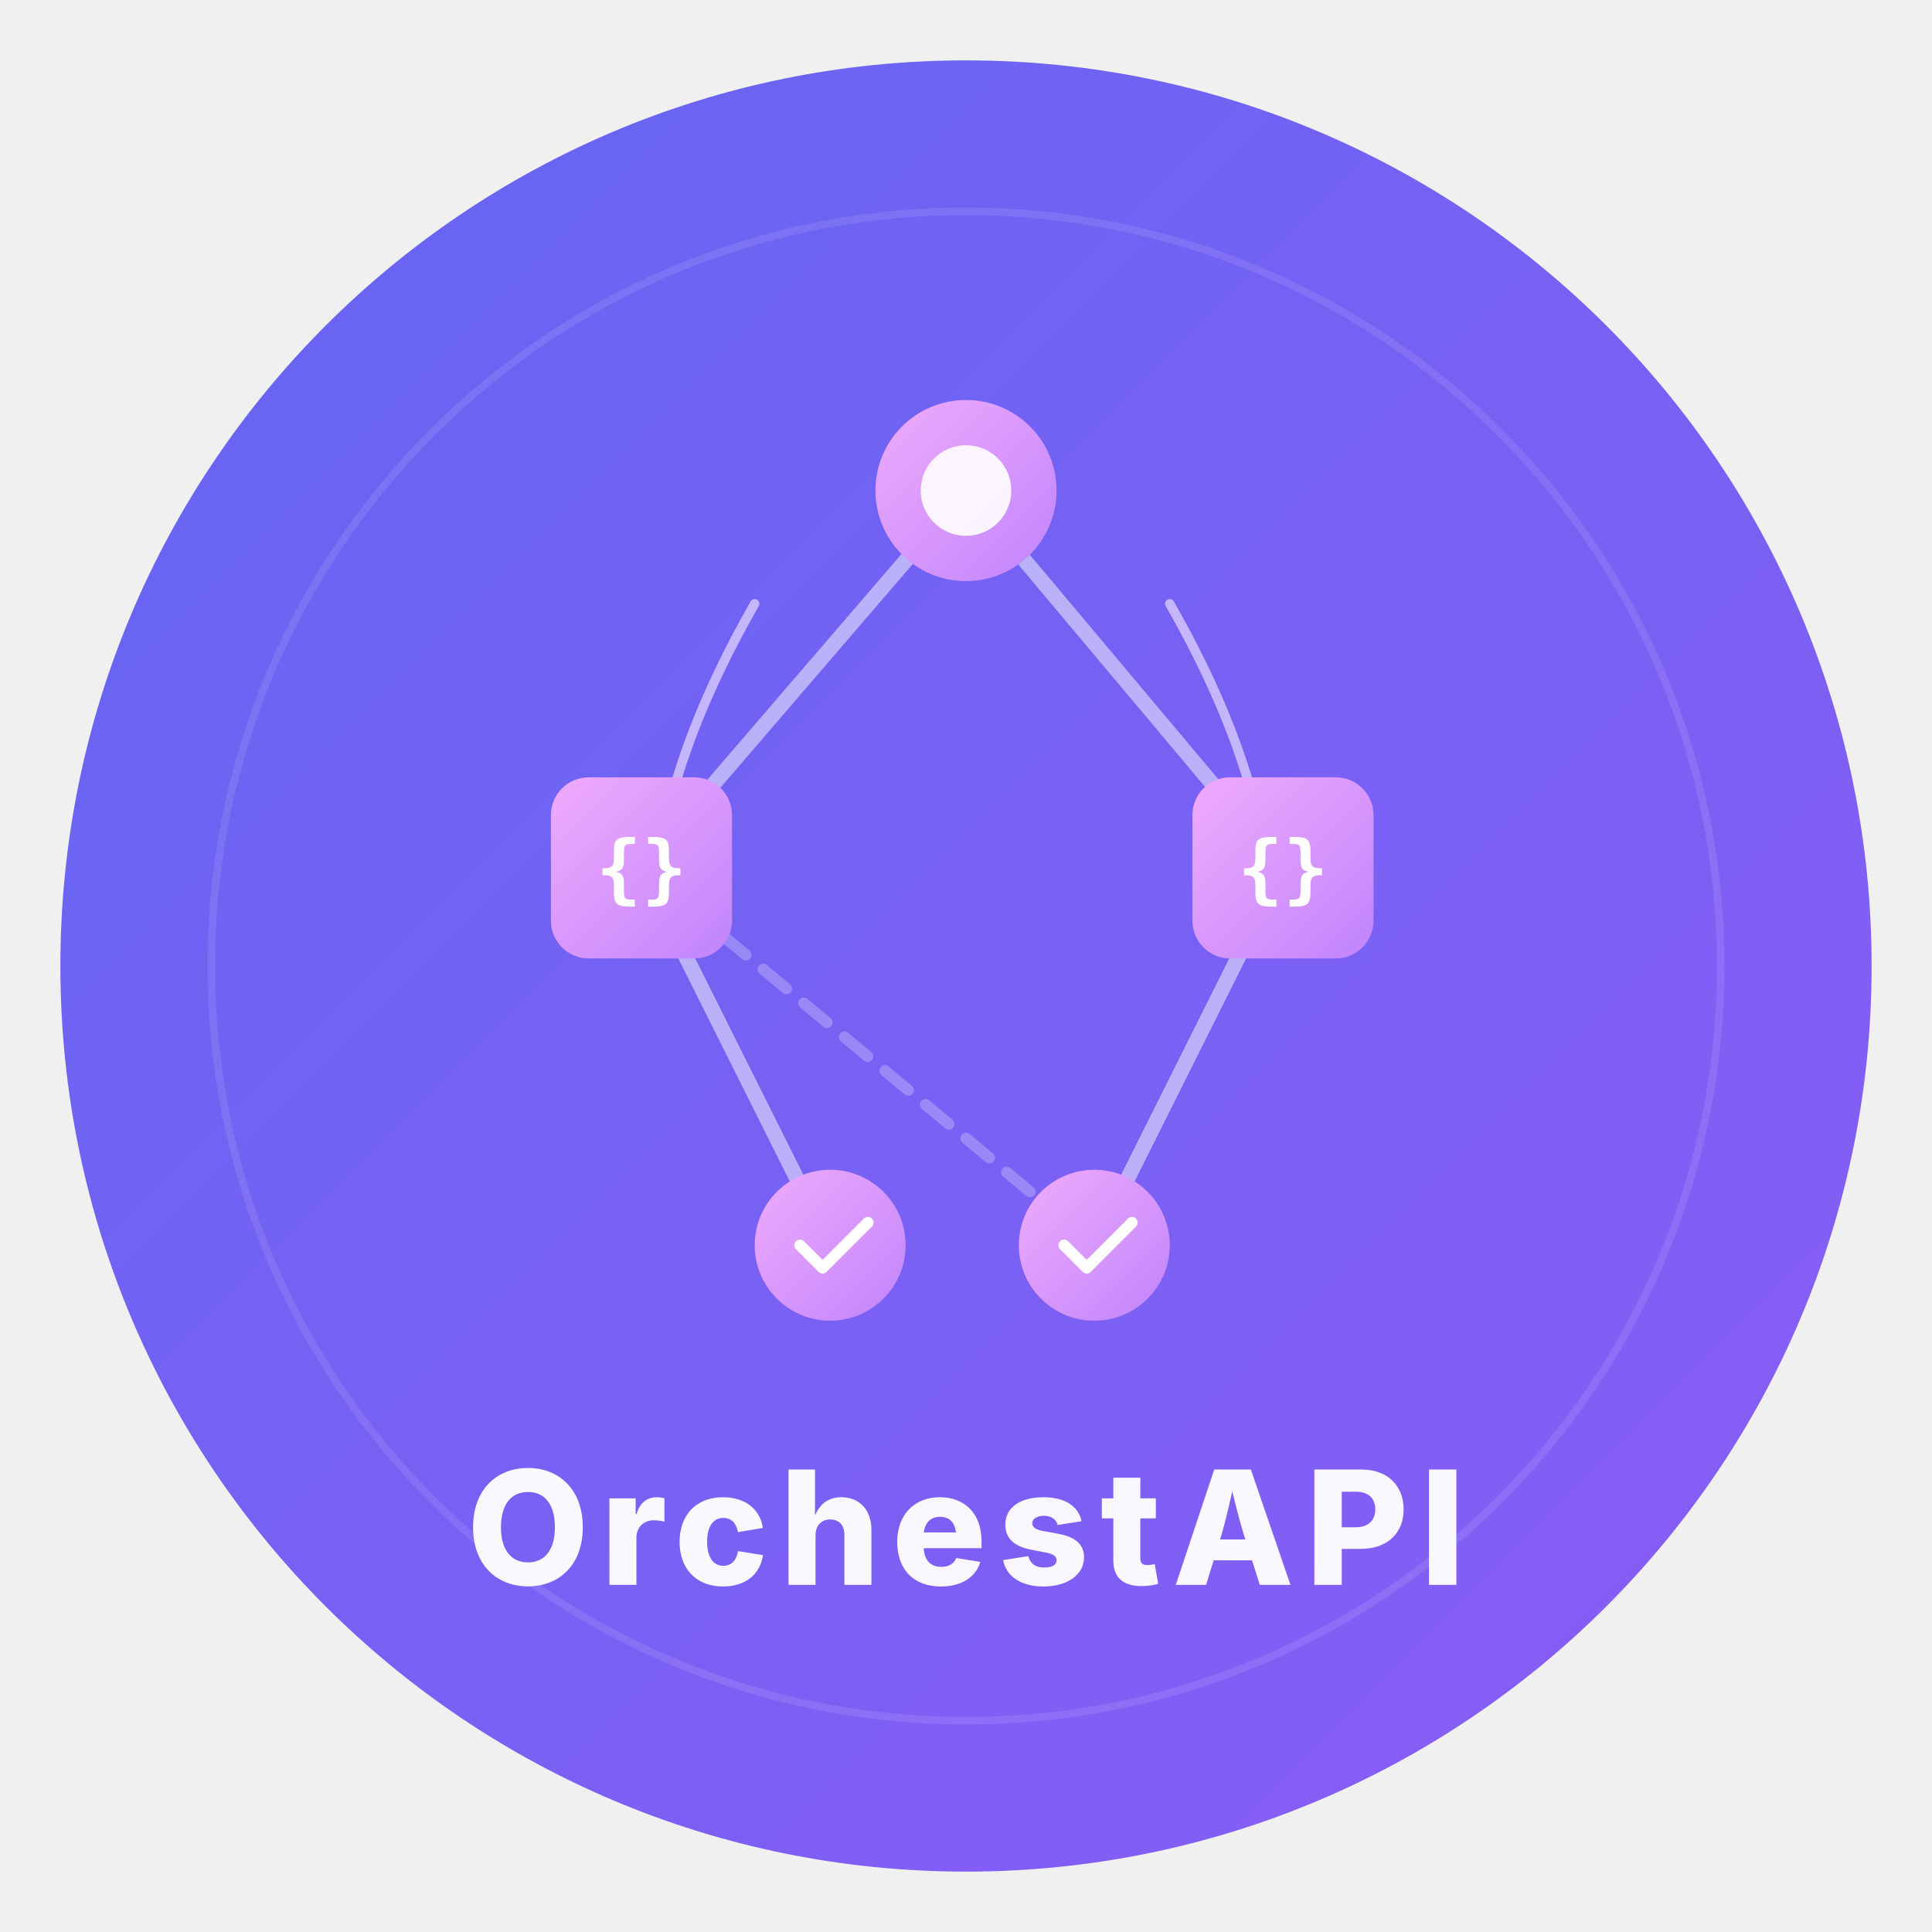
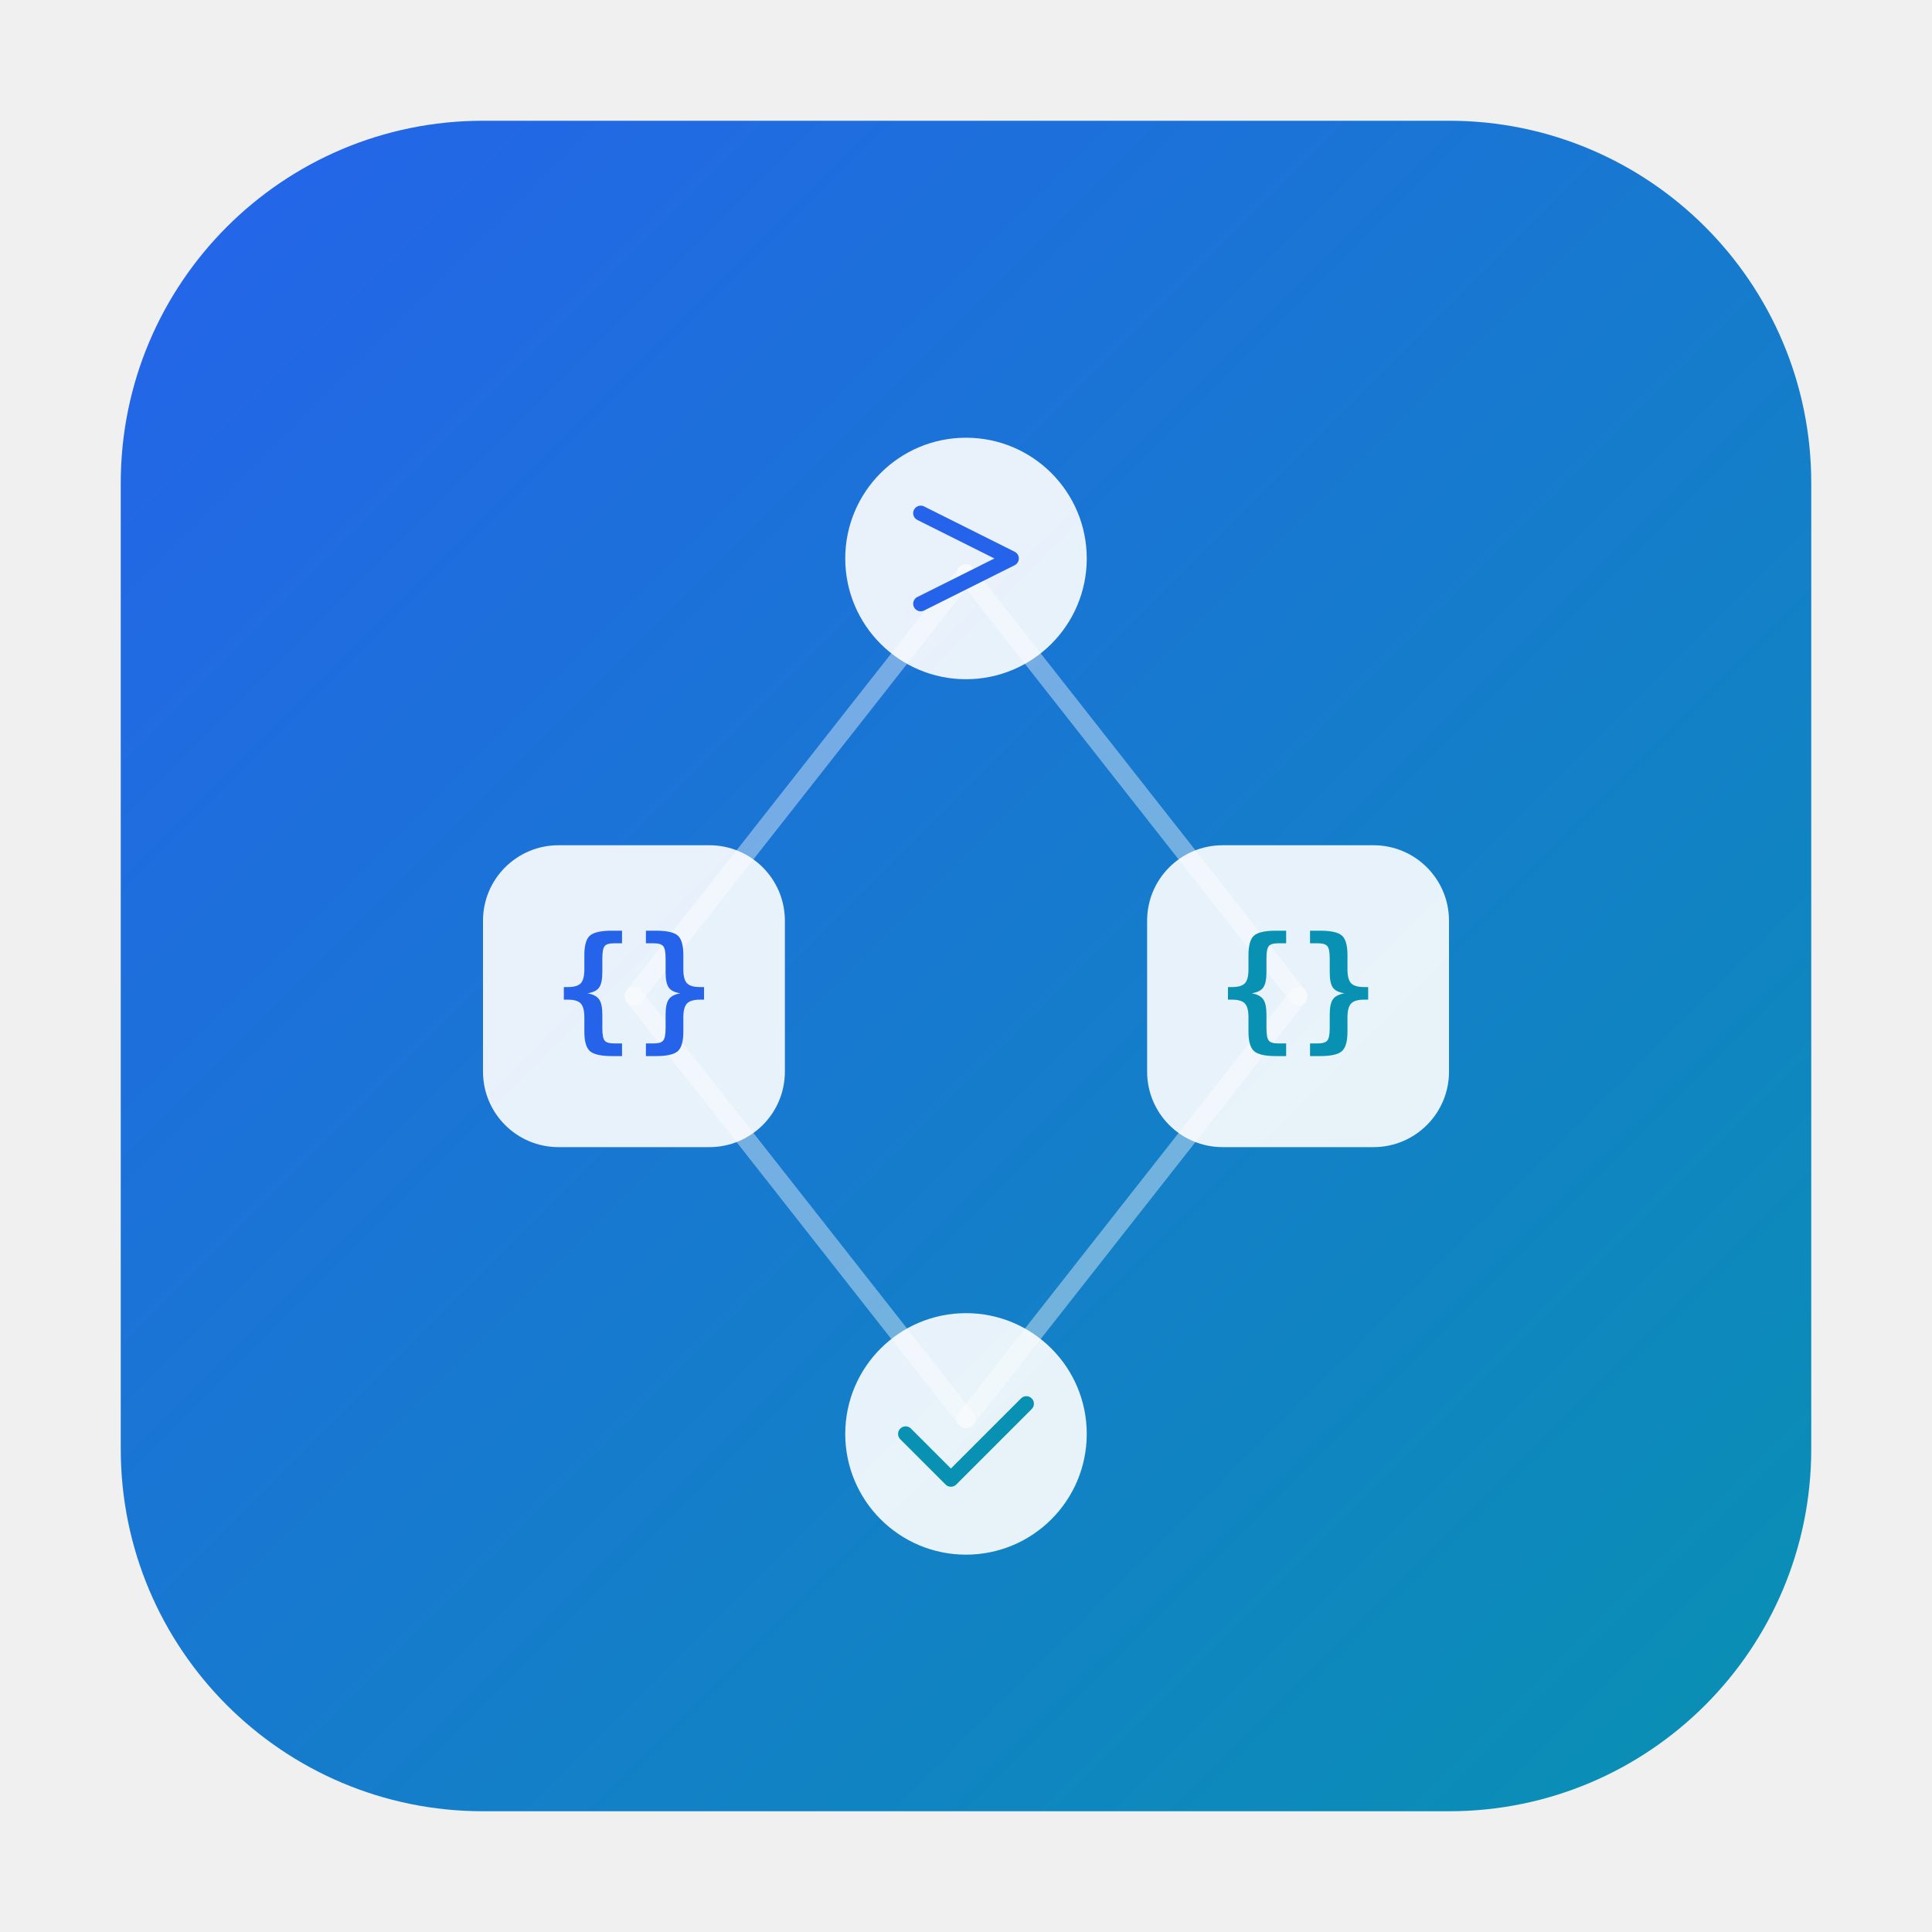
<svg xmlns="http://www.w3.org/2000/svg" viewBox="0 0 512 512" fill="none">
  <defs>
-     <linearGradient id="grad1" x1="0%" y1="0%" x2="100%" y2="100%">
-       <stop offset="0%" style="stop-color:#6366f1;stop-opacity:1" />
-       <stop offset="100%" style="stop-color:#8b5cf6;stop-opacity:1" />
-     </linearGradient>
-     <linearGradient id="grad2" x1="0%" y1="0%" x2="100%" y2="100%">
-       <stop offset="0%" style="stop-color:#a78bfa;stop-opacity:1" />
-       <stop offset="100%" style="stop-color:#6366f1;stop-opacity:1" />
-     </linearGradient>
-     <linearGradient id="nodeGrad" x1="0%" y1="0%" x2="100%" y2="100%">
-       <stop offset="0%" style="stop-color:#f0abfc;stop-opacity:1" />
-       <stop offset="100%" style="stop-color:#c084fc;stop-opacity:1" />
+     <linearGradient id="bg" x1="0%" y1="0%" x2="100%" y2="100%">
+       <stop offset="0%" stop-color="#2563eb" />
+       <stop offset="100%" stop-color="#0891b2" />
    </linearGradient>
  </defs>
-   <circle cx="256" cy="256" r="240" fill="url(#grad1)" />
-   <circle cx="256" cy="256" r="200" fill="none" stroke="rgba(255,255,255,0.1)" stroke-width="2" />
-   <line x1="256" y1="130" x2="170" y2="230" stroke="rgba(255,255,255,0.5)" stroke-width="4" stroke-linecap="round" />
-   <line x1="256" y1="130" x2="340" y2="230" stroke="rgba(255,255,255,0.5)" stroke-width="4" stroke-linecap="round" />
-   <line x1="170" y1="230" x2="220" y2="330" stroke="rgba(255,255,255,0.5)" stroke-width="4" stroke-linecap="round" />
-   <line x1="340" y1="230" x2="290" y2="330" stroke="rgba(255,255,255,0.5)" stroke-width="4" stroke-linecap="round" />
-   <line x1="170" y1="230" x2="290" y2="330" stroke="rgba(255,255,255,0.25)" stroke-width="3" stroke-linecap="round" stroke-dasharray="8,6" />
-   <path d="M 200 160 Q 180 195 175 225" stroke="#c4b5fd" stroke-width="2.5" fill="none" stroke-linecap="round">
-     <animate attributeName="stroke-dashoffset" from="40" to="0" dur="2s" repeatCount="indefinite" />
-   </path>
-   <path d="M 310 160 Q 330 195 335 225" stroke="#c4b5fd" stroke-width="2.5" fill="none" stroke-linecap="round">
-     <animate attributeName="stroke-dashoffset" from="40" to="0" dur="2s" repeatCount="indefinite" begin="0.5s" />
-   </path>
-   <circle cx="256" cy="130" r="24" fill="url(#nodeGrad)" />
-   <circle cx="256" cy="130" r="12" fill="white" opacity="0.9" />
-   <rect x="146" y="206" width="48" height="48" rx="10" fill="url(#nodeGrad)" />
-   <text x="170" y="237" text-anchor="middle" fill="white" font-size="20" font-weight="bold" font-family="monospace">{}</text>
-   <rect x="316" y="206" width="48" height="48" rx="10" fill="url(#nodeGrad)" />
-   <text x="340" y="237" text-anchor="middle" fill="white" font-size="20" font-weight="bold" font-family="monospace">{}</text>
-   <circle cx="220" cy="330" r="20" fill="url(#nodeGrad)" />
-   <path d="M212 330 L218 336 L230 324" stroke="white" stroke-width="3" fill="none" stroke-linecap="round" stroke-linejoin="round" />
-   <circle cx="290" cy="330" r="20" fill="url(#nodeGrad)" />
-   <path d="M282 330 L288 336 L300 324" stroke="white" stroke-width="3" fill="none" stroke-linecap="round" stroke-linejoin="round" />
-   <text x="256" y="420" text-anchor="middle" fill="white" font-size="42" font-weight="800" font-family="system-ui, -apple-system, sans-serif" letter-spacing="3" opacity="0.95">OrchestAPI</text>
+   <rect x="32" y="32" width="448" height="448" rx="96" fill="url(#bg)" />
+   <line x1="256" y1="152" x2="168" y2="264" stroke="rgba(255,255,255,0.4)" stroke-width="5" stroke-linecap="round" />
+   <line x1="256" y1="152" x2="344" y2="264" stroke="rgba(255,255,255,0.4)" stroke-width="5" stroke-linecap="round" />
+   <line x1="168" y1="264" x2="256" y2="376" stroke="rgba(255,255,255,0.4)" stroke-width="5" stroke-linecap="round" />
+   <line x1="344" y1="264" x2="256" y2="376" stroke="rgba(255,255,255,0.4)" stroke-width="5" stroke-linecap="round" />
+   <circle cx="256" cy="148" r="32" fill="rgba(255,255,255,0.9)" />
+   <path d="M244 136 L268 148 L244 160" stroke="#2563eb" stroke-width="4" fill="none" stroke-linecap="round" stroke-linejoin="round" />
+   <rect x="128" y="224" width="80" height="80" rx="20" fill="rgba(255,255,255,0.9)" />
+   <text x="168" y="274" text-anchor="middle" fill="#2563eb" font-size="36" font-weight="700" font-family="monospace">{}</text>
+   <rect x="304" y="224" width="80" height="80" rx="20" fill="rgba(255,255,255,0.9)" />
+   <text x="344" y="274" text-anchor="middle" fill="#0891b2" font-size="36" font-weight="700" font-family="monospace">{}</text>
+   <circle cx="256" cy="380" r="32" fill="rgba(255,255,255,0.9)" />
+   <path d="M240 380 L252 392 L272 372" stroke="#0891b2" stroke-width="4" fill="none" stroke-linecap="round" stroke-linejoin="round" />
</svg>
